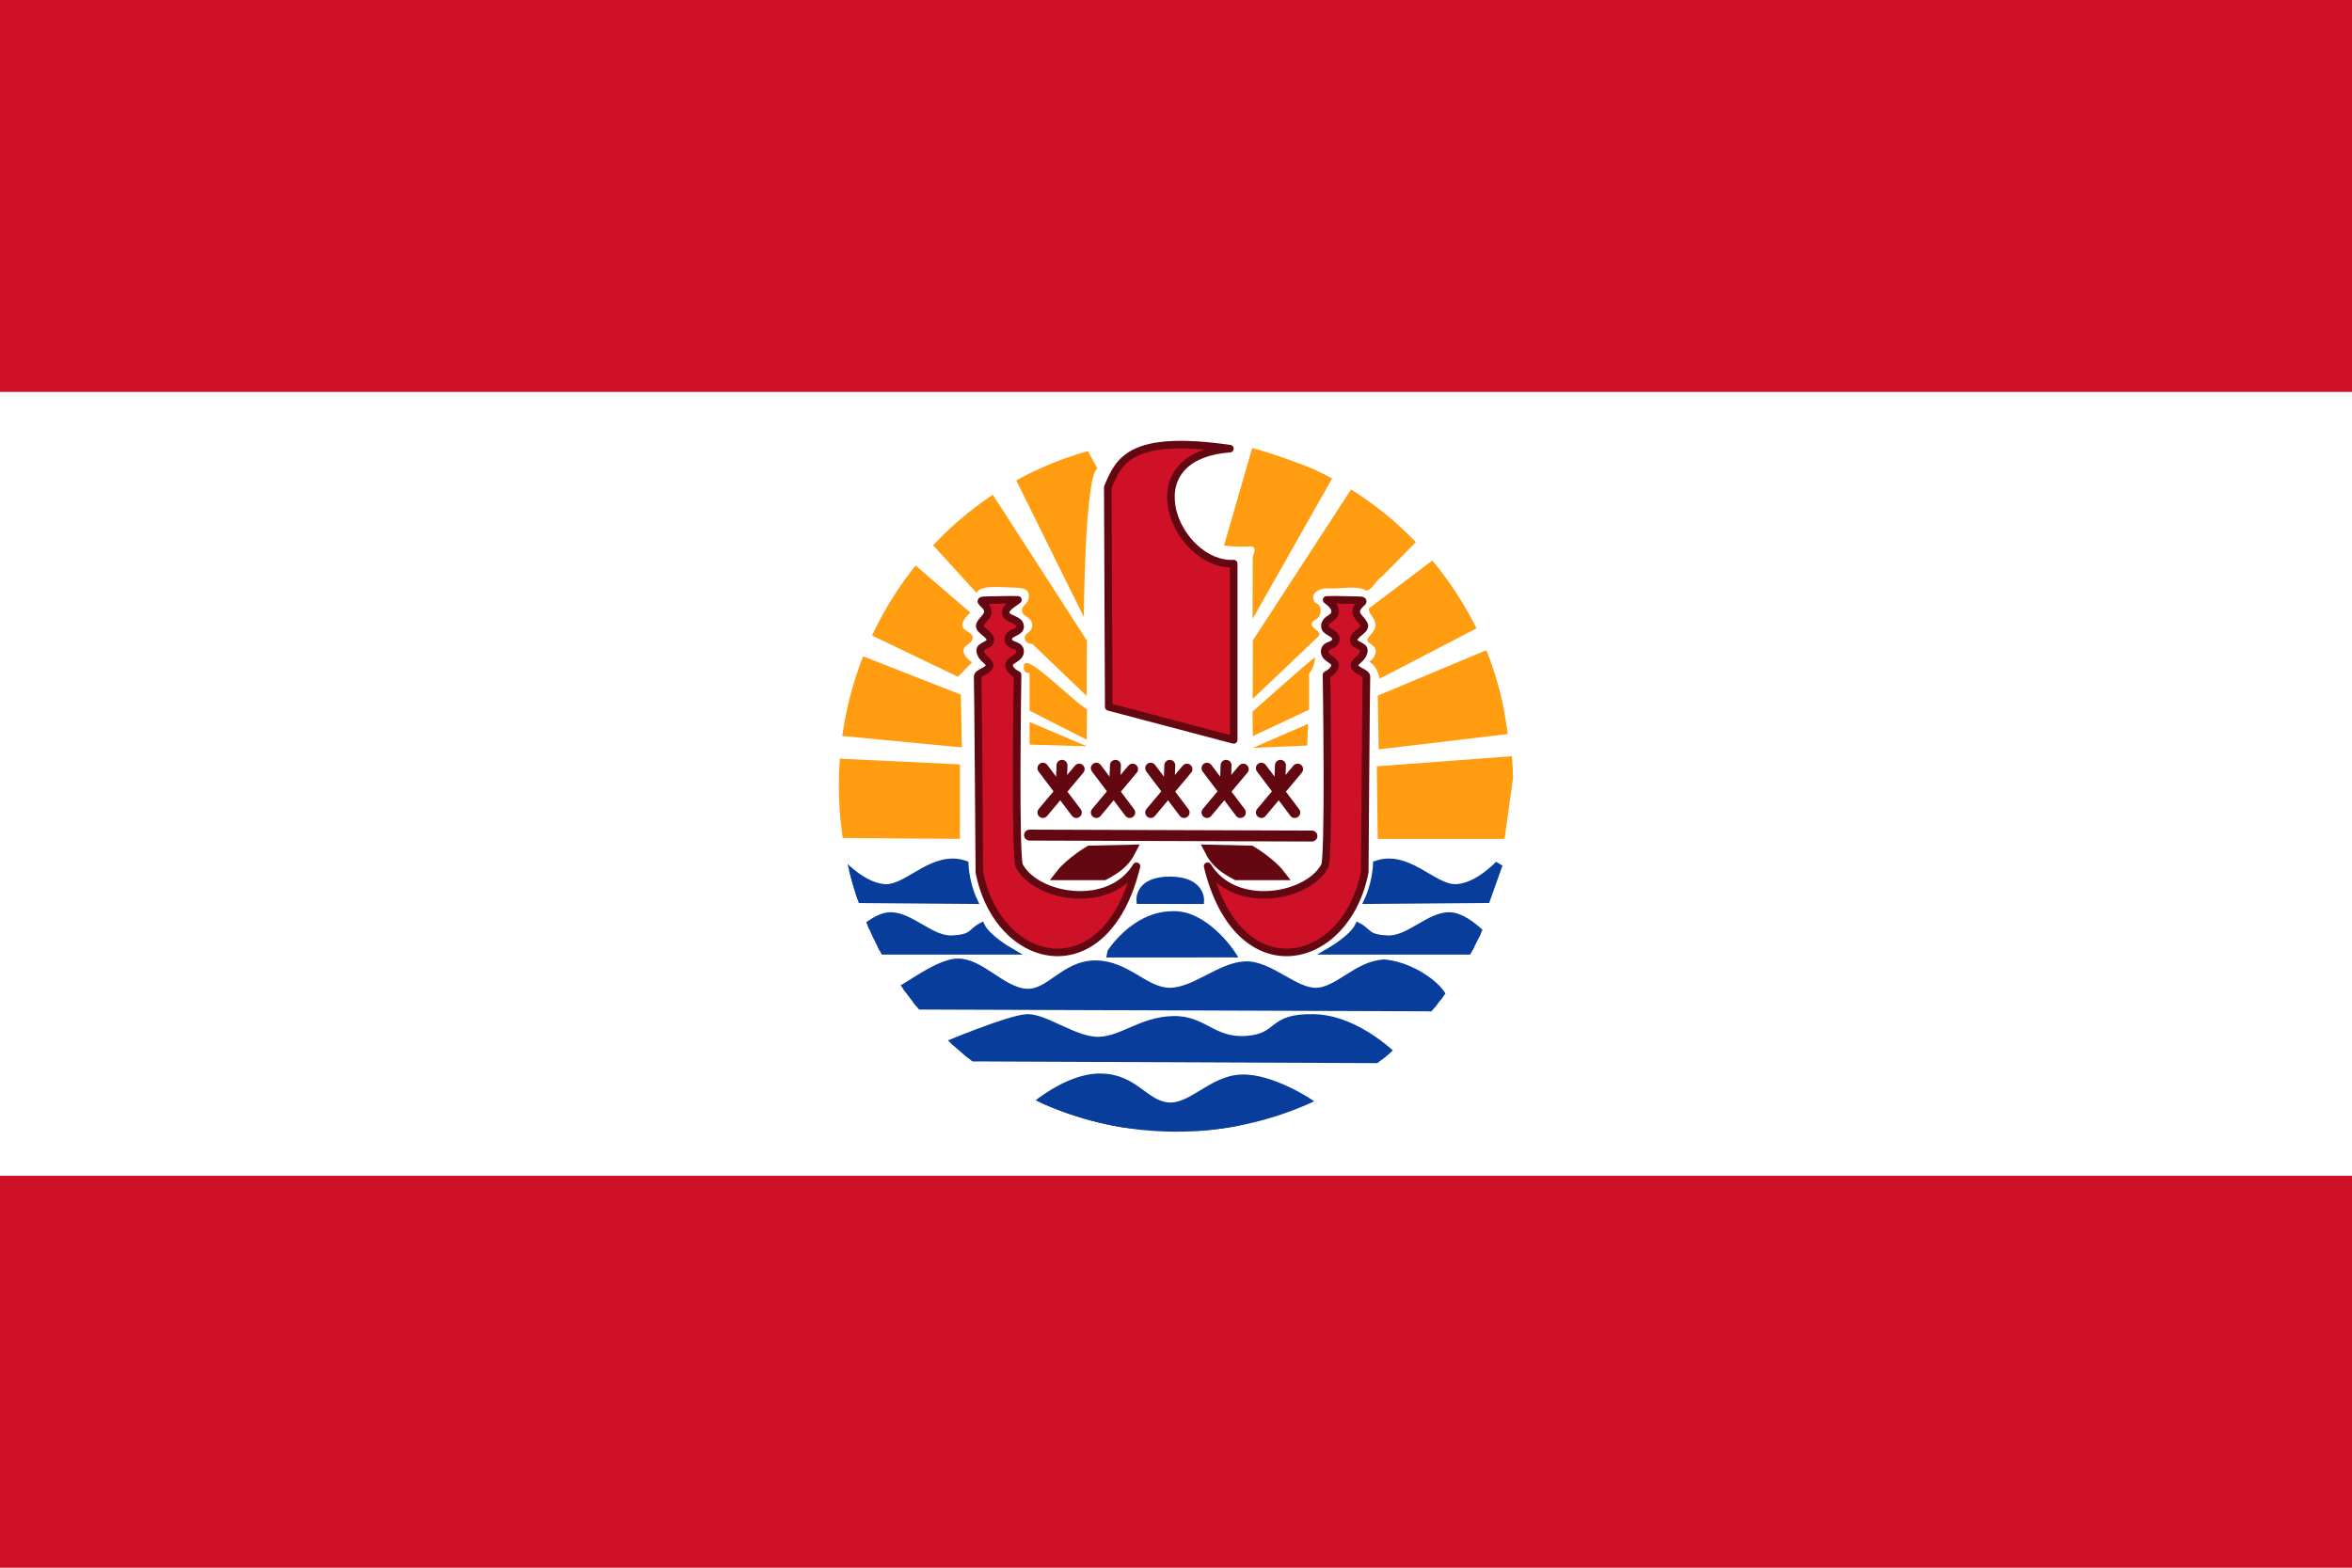
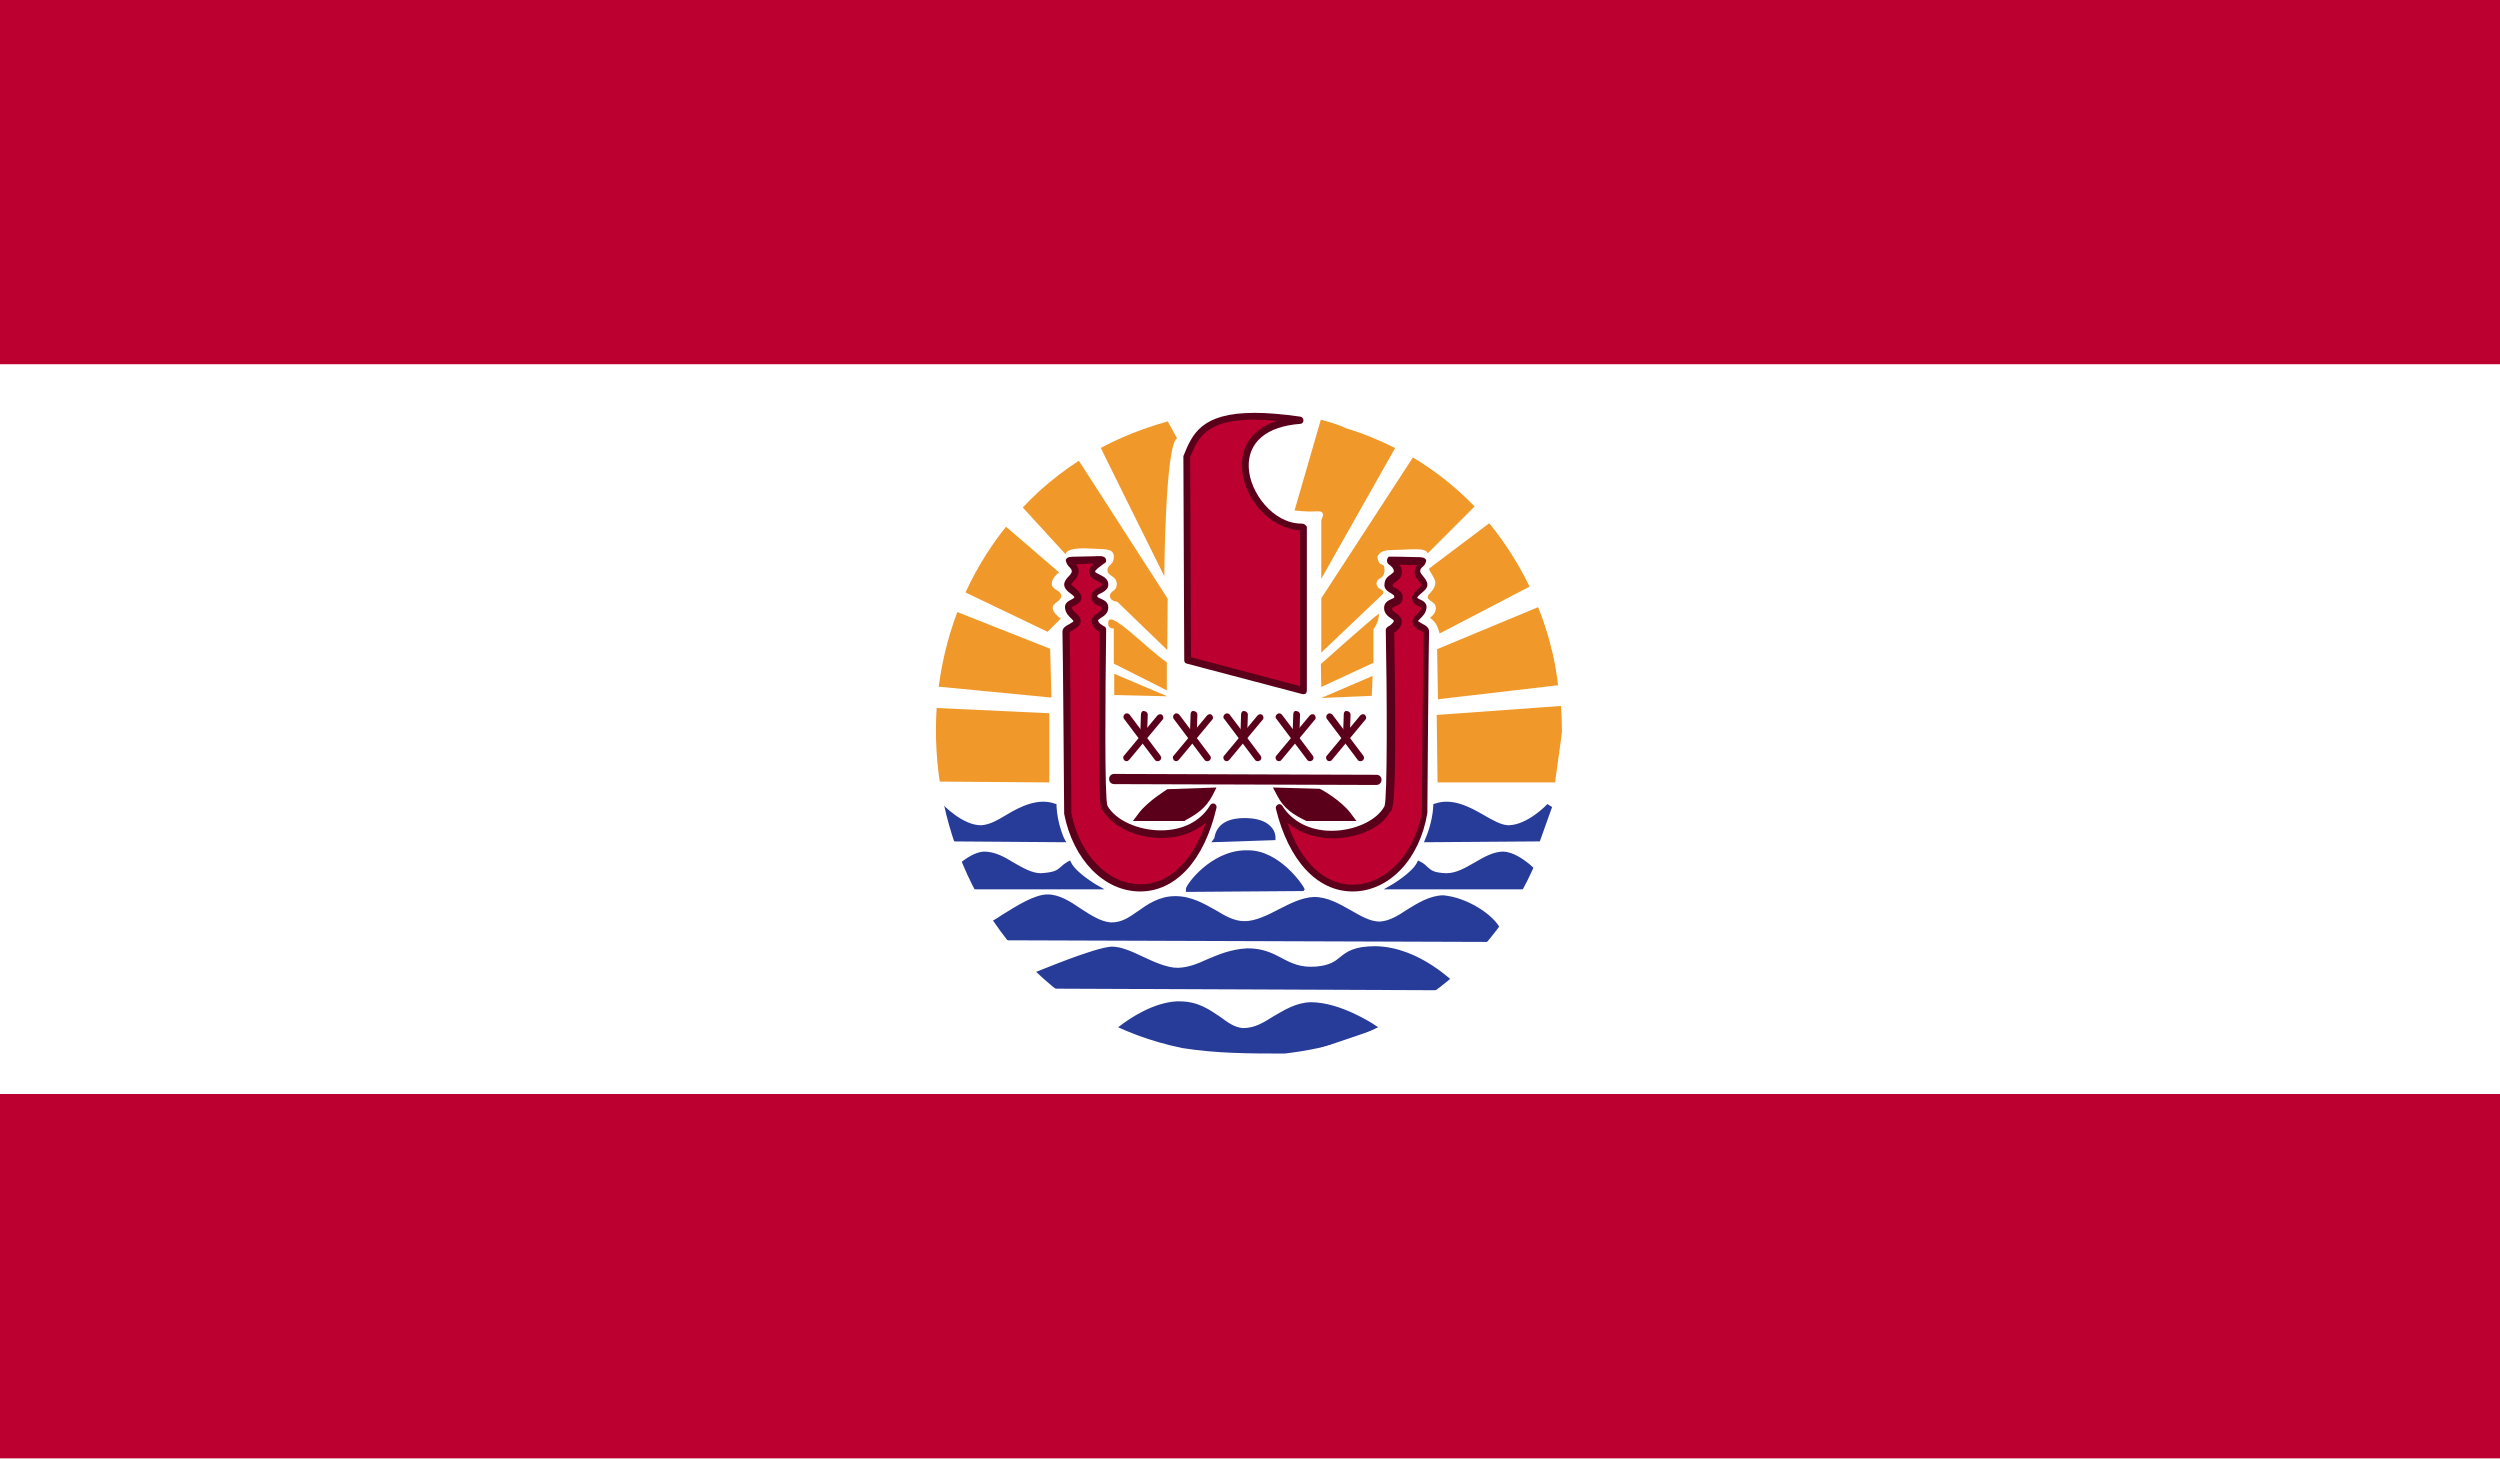
- <svg xmlns="http://www.w3.org/2000/svg" xmlns:xlink="http://www.w3.org/1999/xlink" viewBox="0 0 600 400">
-   <clipPath id="a">
-     <ellipse cx="300" cy="201" rx="85.849" ry="88.189" />
-   </clipPath>
-   <path d="M0 0h600v400H0z" fill="#ce1126" />
-   <path d="M0 100h600v200H0z" fill="#fff" />
-   <g clip-path="url(#a)" stroke-width=".998" transform="translate(-.528 -.947) scale(1.00176)">
-     <path d="M262.715 190.6v-5.762l14.575 6.182zm0-8.643v-9.602s-1.7.24-1.458-1.681c.08-4.001 10.667 7.303 16.093 10.984l-.12 7.682zm-17.739 32.653v-18.966l-34.98-1.67 4.374 20.4zm.485-23.29l-.242-13.443-31.822-12.484-.487 22.807zm-.97-17.997l3.573-3.686s-2.301-1.567-2.187-3.009c.043-1.458 2.314-1.68 2.358-3.262.041-1.458-2.573-1.633-2.601-3.092-.171-1.581 2.015-3.277 2.015-3.277l-22.591-19.446-5.588 23.769zm106.882 41.287l-.242-18.485 35.464-2.641-2.915 21.126zm33.097-26.7c-.408-3.001-.836-5.995-1.531-8.938a91.583 91.583 0 00-3.563-11.594c-.106-.278-.265-.534-.375-.812l-27.625 11.562.25 13.688zm-18.88-44.44l-16.531 12.5c.027 1.196 1.22 2.116 1.548 3.26.763 1.607-.753 3.027-1.692 4.162-.76 1.047.879 1.58 1.424 2.199 1.2 1.232.154 3.162-1.124 3.879 1.54.92 2.318 2.645 2.656 4.344l24.75-12.875c-2.96-6.236-6.651-12.133-11.031-17.469zm-32.185 47.37l.242-5.523-14.087 6.123zm-13.915-8.641s13.116-11.703 15.91-13.864c0 2.4-1.518 4.26-1.518 4.26v9.124l-14.332 6.721zm-84.95-46.329l14.718 16.14c.406-1.507 3.744-1.736 7.144-1.495 3.402.24 6.113-.226 6.113 2.175 0 2.4-1.726 2.06-1.726 3.74s2.586 1.54 2.586 3.699c0 2.16-1.875 1.72-1.885 3.393-.006 1.383 1.956 1.456 1.956 1.456l13.785 13.205.06-14.105-28.42-44.052zm22.74-16.68l19.25 38.906s.216-35.913 3.46-37.837l-5.406-9.834zm62.13-4.13l-7.188 24.844a38.91 38.91 0 006.756.214c2.025.174.448 2.072.556 3.195l-.03 15.278 20.312-35.875c-4.67-2.438-9.627-4.248-14.616-5.905a67.163 67.163 0 00-5.79-1.751zm25.28 10.38l-25.125 38.625-.031 14.875c5.594-5.322 11.217-10.617 16.794-15.957 1.058-1.499-3.36-2.233-1.152-4.059 2.001-.63 2.34-3.863.233-4.484-1.735-2.548 1.57-3.899 3.654-3.62 2.9.133 5.888-.631 8.725.174 1.561 1.493 3-2.255 4.532-3.099 3.03-3.047 6.063-6.092 9.058-9.173a80.56 80.56 0 00-16.688-13.282z" fill="#ff9c10" />
-     <g fill="#083d9c" stroke="#083d9c" stroke-width="1.929">
-       <path d="M279.88 275.41c-6.178.349-12.334 4.518-15.219 6.75 5.18 2.267 10.71 4.037 16.594 5.25 9.375 1.574 18.75 1.563 28.125 1.563 1.53-.193 3.045-.411 4.531-.657l19.75-6.656s-9.5-6.271-17.03-6c-7.532.271-12.616 7.638-18.689 7.094-6.072-.544-8.505-7.344-17.25-7.344-.273 0-.539-.015-.812 0z" stroke-width="2.053" />
-       <path d="M356.24 270.79s-9.716-10.323-21.134-10.563c-11.417-.241-8.258 4.802-17.003 5.52-8.744.722-10.932-5.28-18.948-5.04-8.015.239-12.632 5.04-18.703 5.282-6.073.24-13.846-6.003-18.462-5.762-4.616.24-21.134 7.202-21.134 7.202l3.154 2.881zM229.68 257.1l138.46.481c2.186-3.12-6.802-10.563-15.06-11.284-6.804.24-11.66 6.962-17.247 7.203-5.587.24-11.902-6.963-18.219-6.721-6.315.24-12.874 6.721-19.19 6.721-6.315 0-10.931-6.963-18.946-6.963-8.016 0-11.66 7.682-17.733 7.203-6.074-.48-11.418-7.682-17.247-7.682-5.83 0-15.546 8.642-17.489 8.161-1.943-.48 2.671 2.881 2.671 2.881zm53.53-13.24l30.908-.018s-6.92-10.55-15.449-9.823c-9.502.246-15.459 9.84-15.459 9.841zm98.56-.74h-42.294s5.474-3.197 6.966-6.147c2.736 1.475 1.99 2.95 7.464 3.196 5.473.246 10.697-6.146 15.923-5.9 5.224.245 11.941 8.851 11.941 8.851zm-166.67 0h42.294s-5.474-3.197-6.966-6.147c-2.736 1.475-1.99 2.95-7.464 3.196-5.472.246-10.697-6.146-15.923-5.9-5.224.245-11.941 8.851-11.941 8.851zm33.281-12.9s-1.943-4.08-2.186-9.122c-7.775-2.64-14.09 5.761-19.676 6.001-5.586.24-11.415-6.001-11.415-6.001l3.156 8.882zm130.689-.24l-30.122.24s1.944-4.08 2.186-9.122c7.775-2.64 14.09 5.761 19.677 6.001 5.587.24 11.416-6.001 11.416-6.001zm-88.18.24l15.302.008s.244-5.049-7.773-5.049c-8.016 0-7.529 5.041-7.529 5.041z" />
-     </g>
-     <g stroke="#630810">
-       <path d="M282.87 181l31.823 8.403v-44.895c-14.576.721-26.72-27.368-.972-29.288-25.263-3.601-28.179 2.881-31.093 9.843l.243 55.937zm7.07 40.58c-6.921 11.33-25.425 7.97-29.752.06-1.296-.363-.53-48.8-.53-48.8s-2.067-.93-2.163-2.42c-.094-1.504 2.812-1.64 2.812-3.565 0-1.924-2.968-1.17-3.027-3.106.012-1.852 3.168-1.597 3.027-3.308-.167-1.928-3.534-1.643-3.677-3.42-.11-1.413 2.408-2.644 3.108-3.28l-2.35-.033-5.3.107c-3.766.004.064.811.01 2.958-.035 1.403-1.91 2.336-2.078 3.556-.06 1.252 2.683 2.131 2.717 3.634.032 1.34-2.694 1.432-2.596 2.677.17 2.109 2.414 2.573 2.38 3.85-.034 1.274-3.02 1.76-3.028 2.778.104 1.968.432 49.807.432 49.807 4.759 24.37 32.228 30.57 40.015-1.495zm18.11 0c6.921 11.33 25.424 7.97 29.751.06 1.296-.363.53-48.8.53-48.8s2.068-.93 2.163-2.42c.094-1.504-2.63-1.64-2.63-3.565 0-1.924 2.787-1.17 2.845-3.106-.012-1.852-2.925-1.716-2.784-3.428.166-1.928 2.454-1.703 2.584-3.48.109-1.531-1.436-2.464-2.136-3.099l2.23-.034 5.299.107c3.766.004-.065.811-.01 2.958.035 1.403 1.91 2.336 2.078 3.556.059 1.252-2.684 2.131-2.718 3.634-.03 1.34 2.695 1.432 2.596 2.678-.17 2.108-2.414 2.572-2.38 3.848.034 1.275 3.021 1.761 3.028 2.779-.103 1.968-.431 49.807-.431 49.807-4.76 24.37-32.228 30.57-40.015-1.495z" fill="#ce1126" stroke-linejoin="round" stroke-width="1.929" />
-       <g fill="#630810" stroke-linecap="round" stroke-width="2.787">
-         <path d="M281.66 223.73c2.672-1.442 5.101-2.88 6.802-6.243l-10.446.24s-4.856 2.882-7.287 6.003zm33.76 0c-2.672-1.442-5.1-2.88-6.801-6.243l10.445.24s4.857 2.882 7.286 6.003zm-52.71-10.08l71.903.24" />
-         <path d="M266.11 196.61l8.502 11.284m-8.502-.004l9.232-11.043m-4.372-.967l-.243 6.962" id="b" stroke-width="2.787" />
-         <use height="100%" width="100%" x="13.604" xlink:href="#b" />
-         <use height="100%" width="100%" x="27.45" xlink:href="#b" />
-         <use height="100%" width="100%" x="41.782" xlink:href="#b" />
-         <use height="100%" width="100%" x="55.628" xlink:href="#b" />
-       </g>
-     </g>
-   </g>
+ <svg xmlns="http://www.w3.org/2000/svg" viewBox="0 0 58.92 34.37">
+   <path fill="#bc0030" d="M0 0h58.92v34.37H0z" />
+   <path fill="#fff" d="M0 8.59h58.92v17.19H0z" />
+   <path d="M27.73 23.67c-.53.03-1.06.39-1.31.58.45.19.92.35 1.43.45.8.14 1.61.13 2.42.13.13-.02.26-.03.39-.06l1.7-.57s-.82-.54-1.46-.52c-.65.02-1.08.66-1.61.61-.52-.05-.73-.63-1.48-.63-.03.01-.05 0-.08.01" fill="#273b98" />
+   <path d="M30.24 24.9c-.79 0-1.6 0-2.4-.13-.5-.1-.99-.26-1.44-.46l-.11-.05.09-.07c.27-.21.81-.56 1.35-.59h.07c.44 0 .71.2.95.36.18.13.33.25.54.27h.01c.27 0 .48-.13.7-.27.26-.15.54-.33.89-.34.7 0 1.47.51 1.5.53l.12.08-1.83.62-.4.06h-.04zm-3.67-.67c.41.17.85.31 1.3.4.79.13 1.6.13 2.38.13v.07l.01-.07c.13-.01.26-.03.39-.05l1.54-.52c-.24-.14-.79-.43-1.26-.43-.35.01-.61.17-.86.32-.24.15-.48.29-.73.29-.31-.02-.49-.16-.68-.29-.23-.17-.46-.34-.86-.34-.5.02-.96.29-1.23.49M24.65 23.23l9.64.04s-.83-.89-1.82-.91c-.98-.02-.71.41-1.46.47s-.94-.45-1.63-.43c-.69.02-1.09.43-1.61.46-.52.02-1.19-.52-1.59-.5-.4.02-1.82.62-1.82.62l.29.25z" fill="#273b98" />
+   <path d="M34.45 23.34l-9.8-.04-.39-.33.1-.04c.06-.02 1.43-.6 1.84-.62.22 0 .47.11.72.23.28.13.58.27.84.27.26-.01.47-.1.69-.2.26-.11.56-.24.95-.26.36 0 .58.11.79.22.24.13.46.24.83.21.32-.03.44-.12.56-.22.16-.13.33-.26.84-.26 1.06.02 1.89.9 1.93.93l.1.11zM24.5 23l.19.18 9.43.02c-.26-.24-.92-.76-1.65-.78h-.01c-.52 0-.66.11-.81.23-.14.11-.28.22-.64.25-.42.03-.67-.1-.9-.23-.21-.11-.4-.21-.69-.21-.4.01-.67.13-.94.25-.23.1-.46.2-.71.21-.32 0-.62-.14-.92-.28-.24-.11-.48-.22-.64-.22-.33.02-1.38.45-1.71.58M23.42 22.09l11.9.04c.19-.27-.58-.91-1.29-.97-.58.02-1 .6-1.48.62-.48.02-1.02-.6-1.56-.58-.54.02-1.11.58-1.65.58-.54 0-.94-.6-1.63-.6s-1 .66-1.52.62c-.52-.04-.98-.66-1.48-.66s-1.33.74-1.5.7c-.19-.04.19.31.21.25" fill="#273b98" />
+   <path d="M35.35 22.2h-.03l-11.85-.04-.06.01c-.09 0-.33-.21-.33-.31v-.07l.09-.01c.11 0 .29-.11.45-.22.34-.21.76-.48 1.07-.48.28 0 .54.17.79.34.23.15.46.3.7.32h.01c.25 0 .42-.12.62-.26.24-.17.51-.36.89-.36s.68.18.95.33c.23.14.44.26.68.26.26 0 .54-.14.81-.28s.55-.28.83-.29c.32 0 .59.16.86.31.24.14.47.27.68.27.23-.01.44-.14.65-.28.26-.16.53-.33.85-.34.58.05 1.2.47 1.35.79.06.14.03.23 0 .28l-.01.03zm-12.13-.29c.05.02.15.11.19.12l11.86.03c.01-.03 0-.07-.02-.12-.13-.29-.72-.67-1.24-.71-.28.01-.53.17-.78.32-.23.15-.45.29-.7.3-.27 0-.51-.14-.77-.28-.25-.15-.52-.3-.77-.3-.27.01-.54.15-.8.28-.29.15-.58.3-.87.3-.27 0-.5-.14-.75-.28-.26-.16-.53-.32-.88-.32-.34 0-.58.17-.82.33-.21.15-.41.29-.66.29-.32-.03-.57-.19-.82-.35-.25-.16-.48-.31-.71-.31-.28 0-.7.26-1 .46-.23.15-.36.23-.46.24" fill="#273b98" />
+   <path d="M27.99 15.55l2.73.72v-3.86c-1.25.06-2.29-2.35-.08-2.52-2.17-.31-2.42.25-2.67.85l.02 4.81z" fill="#bc0030" />
+   <path d="M30.72 16.36h-.02l-2.73-.72c-.04-.01-.06-.04-.06-.08l-.02-4.81c.21-.52.42-1.02 1.68-1.02.3 0 .67.03 1.08.09.04.01.07.04.07.09 0 .04-.03.08-.08.08-.79.06-1.23.43-1.21 1.02.02.6.58 1.33 1.24 1.33.02 0 .07.01.08.02.02.02.05.04.05.06v3.86c0 .02-.01.05-.03.07-.01 0-.03.01-.05.01m-2.65-.87l2.57.68V12.5c-.77-.05-1.35-.82-1.37-1.49-.02-.53.28-.91.82-1.09-.19-.02-.37-.03-.52-.03-1.15 0-1.33.43-1.52.88l.02 4.72zM26.26 18.36l6.18.02-6.18-.02z" fill="#5b001a" />
+   <path d="M32.44 18.5l-6.18-.02c-.07 0-.12-.05-.12-.12 0-.07.05-.12.12-.12l6.18.02c.07 0 .12.05.12.12 0 .07-.06.12-.12.12M26.55 16.89l.73.97-.73-.97zM27.28 17.94c-.02 0-.05-.01-.06-.03l-.73-.97a.081.081 0 0 1 .02-.11c.03-.03.08-.02.11.01l.73.97c.03.04.02.08-.01.11-.03.02-.04.02-.06.02M26.55 17.86l.79-.95-.79.95z" fill="#5b001a" />
+   <path d="M26.55 17.94c-.02 0-.04-.01-.05-.02-.03-.03-.04-.08-.01-.11l.79-.95c.03-.03.08-.04.11-.01s.04.08.01.11l-.79.95c-.02.02-.04.03-.06.03M26.97 16.83l-.02.6.02-.6z" fill="#5b001a" />
+   <path d="M26.95 17.51c-.05 0-.08-.04-.08-.08l.02-.6c0-.04.04-.09.08-.07.04 0 .08.04.08.08l-.02.6c-.01.04-.04.07-.08.07M27.72 16.89l.73.97-.73-.97zM28.45 17.94c-.02 0-.05-.01-.06-.03l-.73-.97a.081.081 0 0 1 .02-.11c.03-.03.08-.02.11.01l.73.97c.03.04.02.08-.01.11-.03.02-.04.02-.06.02M27.72 17.86l.79-.95-.79.95z" fill="#5b001a" />
+   <path d="M27.72 17.94c-.02 0-.04-.01-.05-.02-.03-.03-.04-.08-.01-.11l.79-.95c.03-.03.08-.04.11-.01s.04.08.01.11l-.79.95c-.02.02-.04.03-.06.03M28.14 16.83l-.02.6.02-.6z" fill="#5b001a" />
+   <path d="M28.12 17.51c-.05 0-.08-.04-.08-.08l.02-.6c0-.04.03-.09.08-.07.04 0 .08.04.08.08l-.02.6c-.01.04-.04.07-.08.07M28.91 16.89l.73.97-.73-.97zM29.64 17.94c-.02 0-.05-.01-.06-.03l-.73-.97c-.03-.03-.02-.08.02-.11s.08-.02.11.01l.73.97c.03.04.02.08-.01.11-.03.02-.04.02-.06.02M28.91 17.86l.79-.95-.79.95z" fill="#5b001a" />
+   <path d="M28.91 17.94c-.02 0-.04-.01-.05-.02-.03-.03-.04-.08-.01-.11l.79-.95c.03-.03.08-.04.11-.01s.04.08.01.11l-.79.95c-.02.02-.04.03-.06.03M29.33 16.83l-.02.6.02-.6z" fill="#5b001a" />
+   <path d="M29.31 17.51c-.05 0-.08-.04-.08-.08l.02-.6c0-.04.04-.09.08-.07.04 0 .08.04.08.08l-.02.6c-.01.04-.04.07-.08.07M30.14 16.89l.73.97-.73-.97zM30.87 17.94c-.02 0-.05-.01-.06-.03l-.73-.97c-.03-.03-.02-.08.02-.11s.08-.02.11.01l.73.97c.03.04.02.08-.01.11-.03.02-.04.02-.06.02M30.14 17.86l.79-.95-.79.95z" fill="#5b001a" />
+   <path d="M30.14 17.94c-.02 0-.04-.01-.05-.02-.03-.03-.04-.08-.01-.11l.79-.95c.03-.03.08-.04.11-.01s.04.08.01.11l-.79.95c-.01.02-.04.03-.06.03M30.56 16.83l-.02.6.02-.6z" fill="#5b001a" />
+   <path d="M30.54 17.51c-.05 0-.08-.04-.08-.08l.02-.6c0-.04.03-.09.08-.07.04 0 .08.04.08.08l-.02.6c-.01.04-.04.07-.08.07M31.33 16.89l.73.97-.73-.97z" fill="#5b001a" />
+   <path d="M32.06 17.94c-.02 0-.05-.01-.06-.03l-.73-.97a.081.081 0 0 1 .02-.11c.03-.03.08-.02.11.01l.73.97c.03.04.02.08-.01.11-.03.02-.04.02-.06.02M31.33 17.86l.79-.95-.79.95z" fill="#5b001a" />
+   <path d="M31.33 17.94c-.02 0-.04-.01-.05-.02-.03-.03-.04-.08-.01-.11l.79-.95c.03-.03.08-.04.11-.01s.04.08.01.11l-.79.95c-.01.02-.04.03-.06.03M31.75 16.83l-.02.6.02-.6z" fill="#5b001a" />
+   <path d="M31.73 17.51c-.05 0-.08-.04-.08-.08l.02-.6c0-.04.03-.09.08-.07.04 0 .08.04.08.08l-.02.6c-.01.04-.04.07-.08.07" fill="#5b001a" />
+   <path fill="#f0992a" d="M22.1 18.42l2.63.02v-1.63l-3-.14zM21.98 16.17l2.8.27-.03-1.15-2.73-1.08zM22.54 13.86l2.15 1.03.31-.31s-.2-.14-.19-.26c0-.12.2-.14.2-.28 0-.13-.22-.14-.22-.27-.02-.14.17-.28.17-.28l-1.94-1.67-.48 2.04zM36.65 18.44h-2.77l-.02-1.59 3.04-.22zM36.72 16.15c-.03-.26-.07-.52-.13-.77-.08-.34-.18-.67-.31-1-.01-.02-.02-.05-.03-.07l-2.38.99.02 1.18 2.83-.33zM35.1 12.33l-1.42 1.07v.01c.01.06.14.21.15.32-.01.17-.15.25-.18.32v.05s0 .01.01.01c.04.06.18.09.18.22 0 .14-.13.22-.14.23.16.11.19.24.23.37l2.13-1.11c-.27-.52-.58-1.03-.96-1.49M31.14 16.45l1.19-.05.02-.47zM27.51 16.41l-1.25-.03v-.5zM27.5 16.27l-1.25-.63v-.83s-.15.02-.13-.14c.01-.34.92.63 1.38.94v.66zM31.14 16.19l-.01-.54s1.13-1.01 1.37-1.19c0 .21-.13.37-.13.37v.79l-1.23.57zM23.84 11.67c.02.02 1.27 1.39 1.27 1.39.03-.13.32-.15.61-.13.29.02.53-.02.53.19s-.15.18-.15.32.22.13.22.32-.16.15-.16.29c0 .12.17.13.17.13l1.18 1.14.01-1.21-2.44-3.79-1.24 1.35zM25.79 10.24c.02.06 1.65 3.34 1.65 3.34s.02-3.09.3-3.25l-.46-.84-1.49.75zM31.13 9.89l-.62 2.14s.3.04.54.02c.06 0 .1.01.11.03.01 0 .01.01.01.02 0 0 0 .01.01.01v.03c-.01.06-.04.12-.04.12v1.38l1.74-3.08c-.36-.18-.73-.34-1.14-.46-.21-.1-.41-.16-.61-.21M33.3 10.78l-2.16 3.32v1.28l1.42-1.35.04-.04v-.01-.01-.01-.01-.01-.01c-.04-.04-.15-.06-.16-.18 0-.02.01-.04.02-.06.03-.06.09-.06.13-.11.02-.03.04-.07.04-.13 0-.05-.01-.08-.01-.1v-.01l-.01-.01c-.02-.02-.04-.02-.07-.04h-.01l-.01-.01-.01-.01c-.01-.02-.03-.05-.04-.1-.01-.02-.01-.04 0-.07 0 0 0-.01.01-.01 0 0 0-.01.01-.01 0-.01.01-.02.02-.03l.01-.01c.05-.05.15-.08.35-.08.35 0 .72-.07.78.08l1.11-1.11c-.44-.44-.92-.83-1.46-1.15" />
+   <path d="M28.6 19.04c-.59.98-2.19.68-2.56.01-.11-.04-.04-4.2-.04-4.2s-.18-.08-.19-.21c-.01-.13.24-.14.24-.31 0-.17-.25-.1-.26-.27 0-.16.27-.14.26-.29-.01-.16-.3-.14-.32-.29-.01-.12.21-.23.27-.28h-.2c-.15 0-.3.01-.46.01-.32 0 .01.07 0 .26 0 .12-.17.2-.18.3-.01.11.23.19.24.32 0 .11-.23.12-.23.23.02.18.21.22.2.33 0 .11-.26.15-.26.24.01.17.04 4.28.04 4.28.42 2.09 2.78 2.63 3.45-.13" fill="#bc0030" />
+   <path d="M26.87 21.01c-.85 0-1.58-.75-1.79-1.83 0-.06-.03-4.13-.04-4.29 0-.1.09-.14.16-.18.03-.02.09-.05.1-.07 0-.01-.03-.04-.05-.06-.06-.06-.14-.13-.15-.26-.01-.11.09-.16.15-.19.02-.01.07-.04.07-.05 0-.03-.06-.07-.1-.1-.07-.05-.14-.12-.14-.21.01-.08.06-.14.11-.19.04-.04.07-.08.07-.12 0-.04-.04-.08-.08-.12-.02-.02-.07-.11-.06-.15.03-.07.12-.07.22-.07l.46-.01h.01c.03 0 .22-.03.25.06.01.03.02.07-.01.09l-.07.05c-.05.04-.17.12-.17.16 0 .02.04.04.1.07.08.04.2.09.21.22.01.13-.1.18-.17.22-.07.03-.09.05-.09.07 0 .02.01.03.08.06s.18.07.18.21c0 .13-.1.2-.17.24-.03.02-.07.05-.07.06 0 .06.1.12.14.14.03.01.05.04.05.08-.02 1.51-.04 3.97.03 4.15.19.34.72.58 1.26.58.51 0 .93-.21 1.16-.59.02-.04.06-.05.1-.04.04.02.06.06.05.1-.29 1.24-.96 1.97-1.8 1.97m-1.51-7.71c.04.05.07.11.06.17 0 .1-.06.17-.11.22-.03.03-.06.07-.06.09.01.01.05.05.08.07.07.06.15.13.16.23 0 .11-.1.16-.16.19-.02.01-.06.03-.07.04.01.06.05.1.1.14.05.05.11.1.11.19 0 .11-.11.16-.18.21-.03.01-.07.04-.08.05.01.15.04 4.09.04 4.26.19.98.86 1.68 1.63 1.68.67 0 1.23-.54 1.54-1.45-.27.23-.63.36-1.04.36-.61 0-1.18-.27-1.4-.67-.04.02-.12.01-.06-4.18-.07-.04-.18-.12-.19-.25-.01-.11.08-.17.15-.21.06-.04.09-.07.09-.1 0-.02 0-.03-.07-.06s-.18-.07-.18-.21c0-.14.11-.19.18-.23.05-.03.08-.04.08-.06 0-.03-.04-.05-.11-.08-.08-.04-.19-.09-.2-.21-.01-.08.04-.15.11-.21l-.42.02z" fill="#5b001a" />
+   <path d="M30.15 19.04c.59.98 2.19.68 2.56.01.11-.03.05-4.19.05-4.19s.18-.08.18-.21c.01-.13-.23-.14-.23-.31 0-.17.24-.1.24-.27 0-.16-.25-.15-.24-.3.01-.17.21-.15.22-.3.01-.13-.12-.21-.18-.27h.19c.15 0 .3.01.46.01.32 0-.01.07 0 .26 0 .12.16.2.18.3.01.11-.23.19-.23.32 0 .11.23.12.22.23-.01.18-.21.22-.2.33 0 .11.26.15.26.24-.01.17-.04 4.28-.04 4.28-.41 2.09-2.77 2.63-3.44-.13" fill="#bc0030" />
+   <path d="M31.88 21.01c-.84 0-1.51-.73-1.81-1.95-.01-.04.01-.08.05-.1.04-.02.08 0 .1.03.23.37.65.59 1.16.59.54 0 1.07-.24 1.25-.58.07-.18.06-2.64.03-4.15 0-.03.02-.06.05-.08.04-.02.13-.08.14-.14 0-.01-.04-.04-.07-.06-.06-.04-.16-.11-.16-.24 0-.14.11-.18.17-.21.07-.03.07-.03.07-.06s-.02-.04-.08-.08c-.07-.04-.17-.1-.15-.22.01-.13.09-.18.15-.22.05-.04.07-.05.07-.08 0-.06-.05-.11-.12-.16-.03-.02-.05-.08-.04-.11.01-.03.03-.08.06-.07h.18l.46.01c.1 0 .19 0 .22.07.01.03-.03.12-.06.14-.04.03-.08.07-.08.12 0 .04.04.08.07.12.04.05.09.11.1.18.01.1-.07.16-.14.22-.04.03-.09.08-.1.11.01.01.05.03.07.04.07.03.16.08.15.19-.01.13-.09.2-.15.26-.02.02-.05.05-.05.06.01.01.07.04.1.06.08.04.16.09.16.18-.01.17-.04 4.24-.04 4.28-.18 1.1-.91 1.85-1.76 1.85m-1.54-1.62c.31.92.87 1.46 1.54 1.46.77 0 1.44-.7 1.63-1.69 0-.15.03-4.1.04-4.27 0 .01-.05-.01-.08-.03-.08-.04-.18-.1-.18-.2 0-.09.06-.15.11-.19.05-.05.09-.09.1-.15l-.06-.03c-.07-.03-.16-.08-.16-.19 0-.1.09-.17.15-.23.03-.02.07-.06.08-.08 0-.01-.04-.05-.06-.08-.05-.06-.11-.13-.11-.22 0-.07.03-.13.06-.17l-.42-.01c.04.05.07.12.06.19-.01.12-.09.17-.14.21-.05.04-.08.05-.08.09 0 .02.01.03.07.06.07.04.17.09.17.22 0 .14-.11.19-.18.21-.07.03-.07.04-.07.06 0 .04.03.06.09.1.06.04.14.1.14.21-.01.13-.12.21-.18.25.07 4.18-.03 4.2-.11 4.23-.16.35-.74.62-1.35.62-.43-.01-.79-.14-1.06-.37" fill="#5b001a" />
+   <path d="M28.02 20.96h2.66c.02-.02-.6-.91-1.33-.84-.82.01-1.37.84-1.33.84" fill="#273b98" />
+   <path d="M28.02 21.02h-.07v-.07c0-.1.58-.89 1.39-.91h.08c.73 0 1.28.81 1.31.88l.02.04-.03.04-2.7.02zm1.4-.85h-.07c-.62.02-1.07.51-1.22.71h2.43c-.15-.2-.61-.71-1.14-.71M36.49 20.89h-3.63s.47-.27.6-.53c.23.13.17.25.64.27.47.02.92-.53 1.37-.51.44.03 1.02.79 1.02.77" fill="#273b98" />
+   <path d="M36.49 20.96h-3.88l.21-.12s.45-.27.57-.5l.03-.06.06.03c.08.04.13.09.17.13.08.07.14.13.44.14.23 0 .45-.13.66-.25.22-.13.45-.26.68-.26.43.02.9.56 1.05.73l.18.12-.17.04zm-3.41-.14h3.26c-.37-.41-.66-.62-.88-.63-.22 0-.42.12-.63.24-.23.13-.46.27-.71.27-.38-.02-.46-.09-.55-.18-.03-.02-.06-.05-.09-.07-.1.14-.27.28-.4.37M22.17 20.89h3.63s-.47-.27-.6-.53c-.24.13-.17.25-.64.27-.47.02-.92-.53-1.37-.51-.45.03-1.02.79-1.02.77" fill="#273b98" />
+   <path d="M25.8 20.96h-3.85l.18-.12c.19-.22.66-.75 1.06-.77.26 0 .49.13.7.26.21.12.43.25.64.25.32-.02.38-.07.46-.14a.92.92 0 0 1 .17-.13l.06-.03.03.06c.12.23.57.5.57.5l.21.12h-.23zm-3.48-.14h3.26c-.13-.09-.3-.23-.4-.37-.04.02-.07.05-.09.07-.1.09-.18.16-.53.18-.27 0-.51-.14-.73-.27-.21-.12-.41-.24-.61-.24-.24.02-.54.23-.9.63M22.44 19.76l2.59.02s-.17-.35-.19-.79c-.67-.23-1.21.49-1.69.52-.48.03-.98-.51-.98-.51l.27.76z" fill="#273b98" />
+   <path d="M25.13 19.85l-2.74-.02-.29-.81.11-.07c.01.01.47.5.91.5.2-.01.39-.12.59-.24.33-.2.75-.41 1.15-.27l.04.01V19c.02.42.18.76.18.76l.05.09zm-2.64-.15l2.44.02c-.05-.13-.13-.38-.15-.67-.34-.1-.68.09-.99.27-.22.13-.43.25-.63.26-.33 0-.64-.2-.83-.36l.16.48zM36.26 19.76l-2.59.02s.17-.35.19-.79c.67-.23 1.21.49 1.69.52.48.02.98-.52.98-.52l-.27.77z" fill="#273b98" />
+   <path d="M33.56 19.85l.04-.1s.16-.35.18-.76v-.04l.04-.01c.4-.14.81.07 1.15.27.21.12.4.23.57.24.46 0 .92-.49.93-.5l.11.07-.29.81-2.73.02zm.36-.8c-.02.29-.1.54-.15.67l2.44-.02.17-.47c-.19.16-.5.35-.8.35-.23-.01-.44-.13-.66-.26-.32-.18-.67-.37-1-.27M28.68 19.78l1.31-.04s.02-.39-.67-.39c-.68 0-.62.45-.64.43" fill="#273b98" />
+   <path d="M28.55 19.85l.07-.1c.06-.39.42-.47.71-.47s.5.07.62.2c.12.12.11.26.11.26v.06l-1.51.05zm.78-.43c-.44 0-.54.19-.56.3l.18-.01c0-.01-.01-.02-.01-.03 0-.07.13-.07.13 0 0 .01 0 .02-.01.02l.85-.03a.282.282 0 0 0-.07-.11c-.09-.09-.27-.14-.51-.14" fill="#273b98" />
+   <path d="M27.89 19.22c.23-.12.44-.25.58-.53l-.9.02s-.42.25-.63.51h.95z" fill="#5b001a" />
+   <path d="M27.92 19.35H26.7l.15-.2c.22-.28.64-.53.66-.55l1.16-.04-.09.18c-.16.31-.38.45-.64.59l-.02.02zm-.69-.24h.63c.16-.09.29-.17.39-.29l-.67.01c.01.01-.18.13-.35.28M30.79 19.22c-.23-.12-.44-.25-.59-.53l.9.02s.42.25.63.51h-.94z" fill="#5b001a" />
+   <path d="M31.97 19.35h-1.18c-.31-.15-.53-.29-.69-.6l-.1-.19 1.1.03c.08.03.5.28.72.56l.15.2zm-1.55-.54c.11.14.25.22.42.31l.6-.01c-.19-.17-.4-.3-.41-.3h-.61z" fill="#5b001a" />
+   <path d="M0 25.78h58.92V8.59H0v17.19zm28.66-16.1c1.07 0 2.01 0 3.09.4 6.04 1.9 6.85 10.42 1.48 13.67-.94.68-1.88.95-2.95 1.08-.81 0-1.61 0-2.42-.13-5.91-1.22-7.79-9.07-3.36-13.13 1.2-1.08 2.55-1.62 4.16-1.89" fill="#fff" />
</svg>
